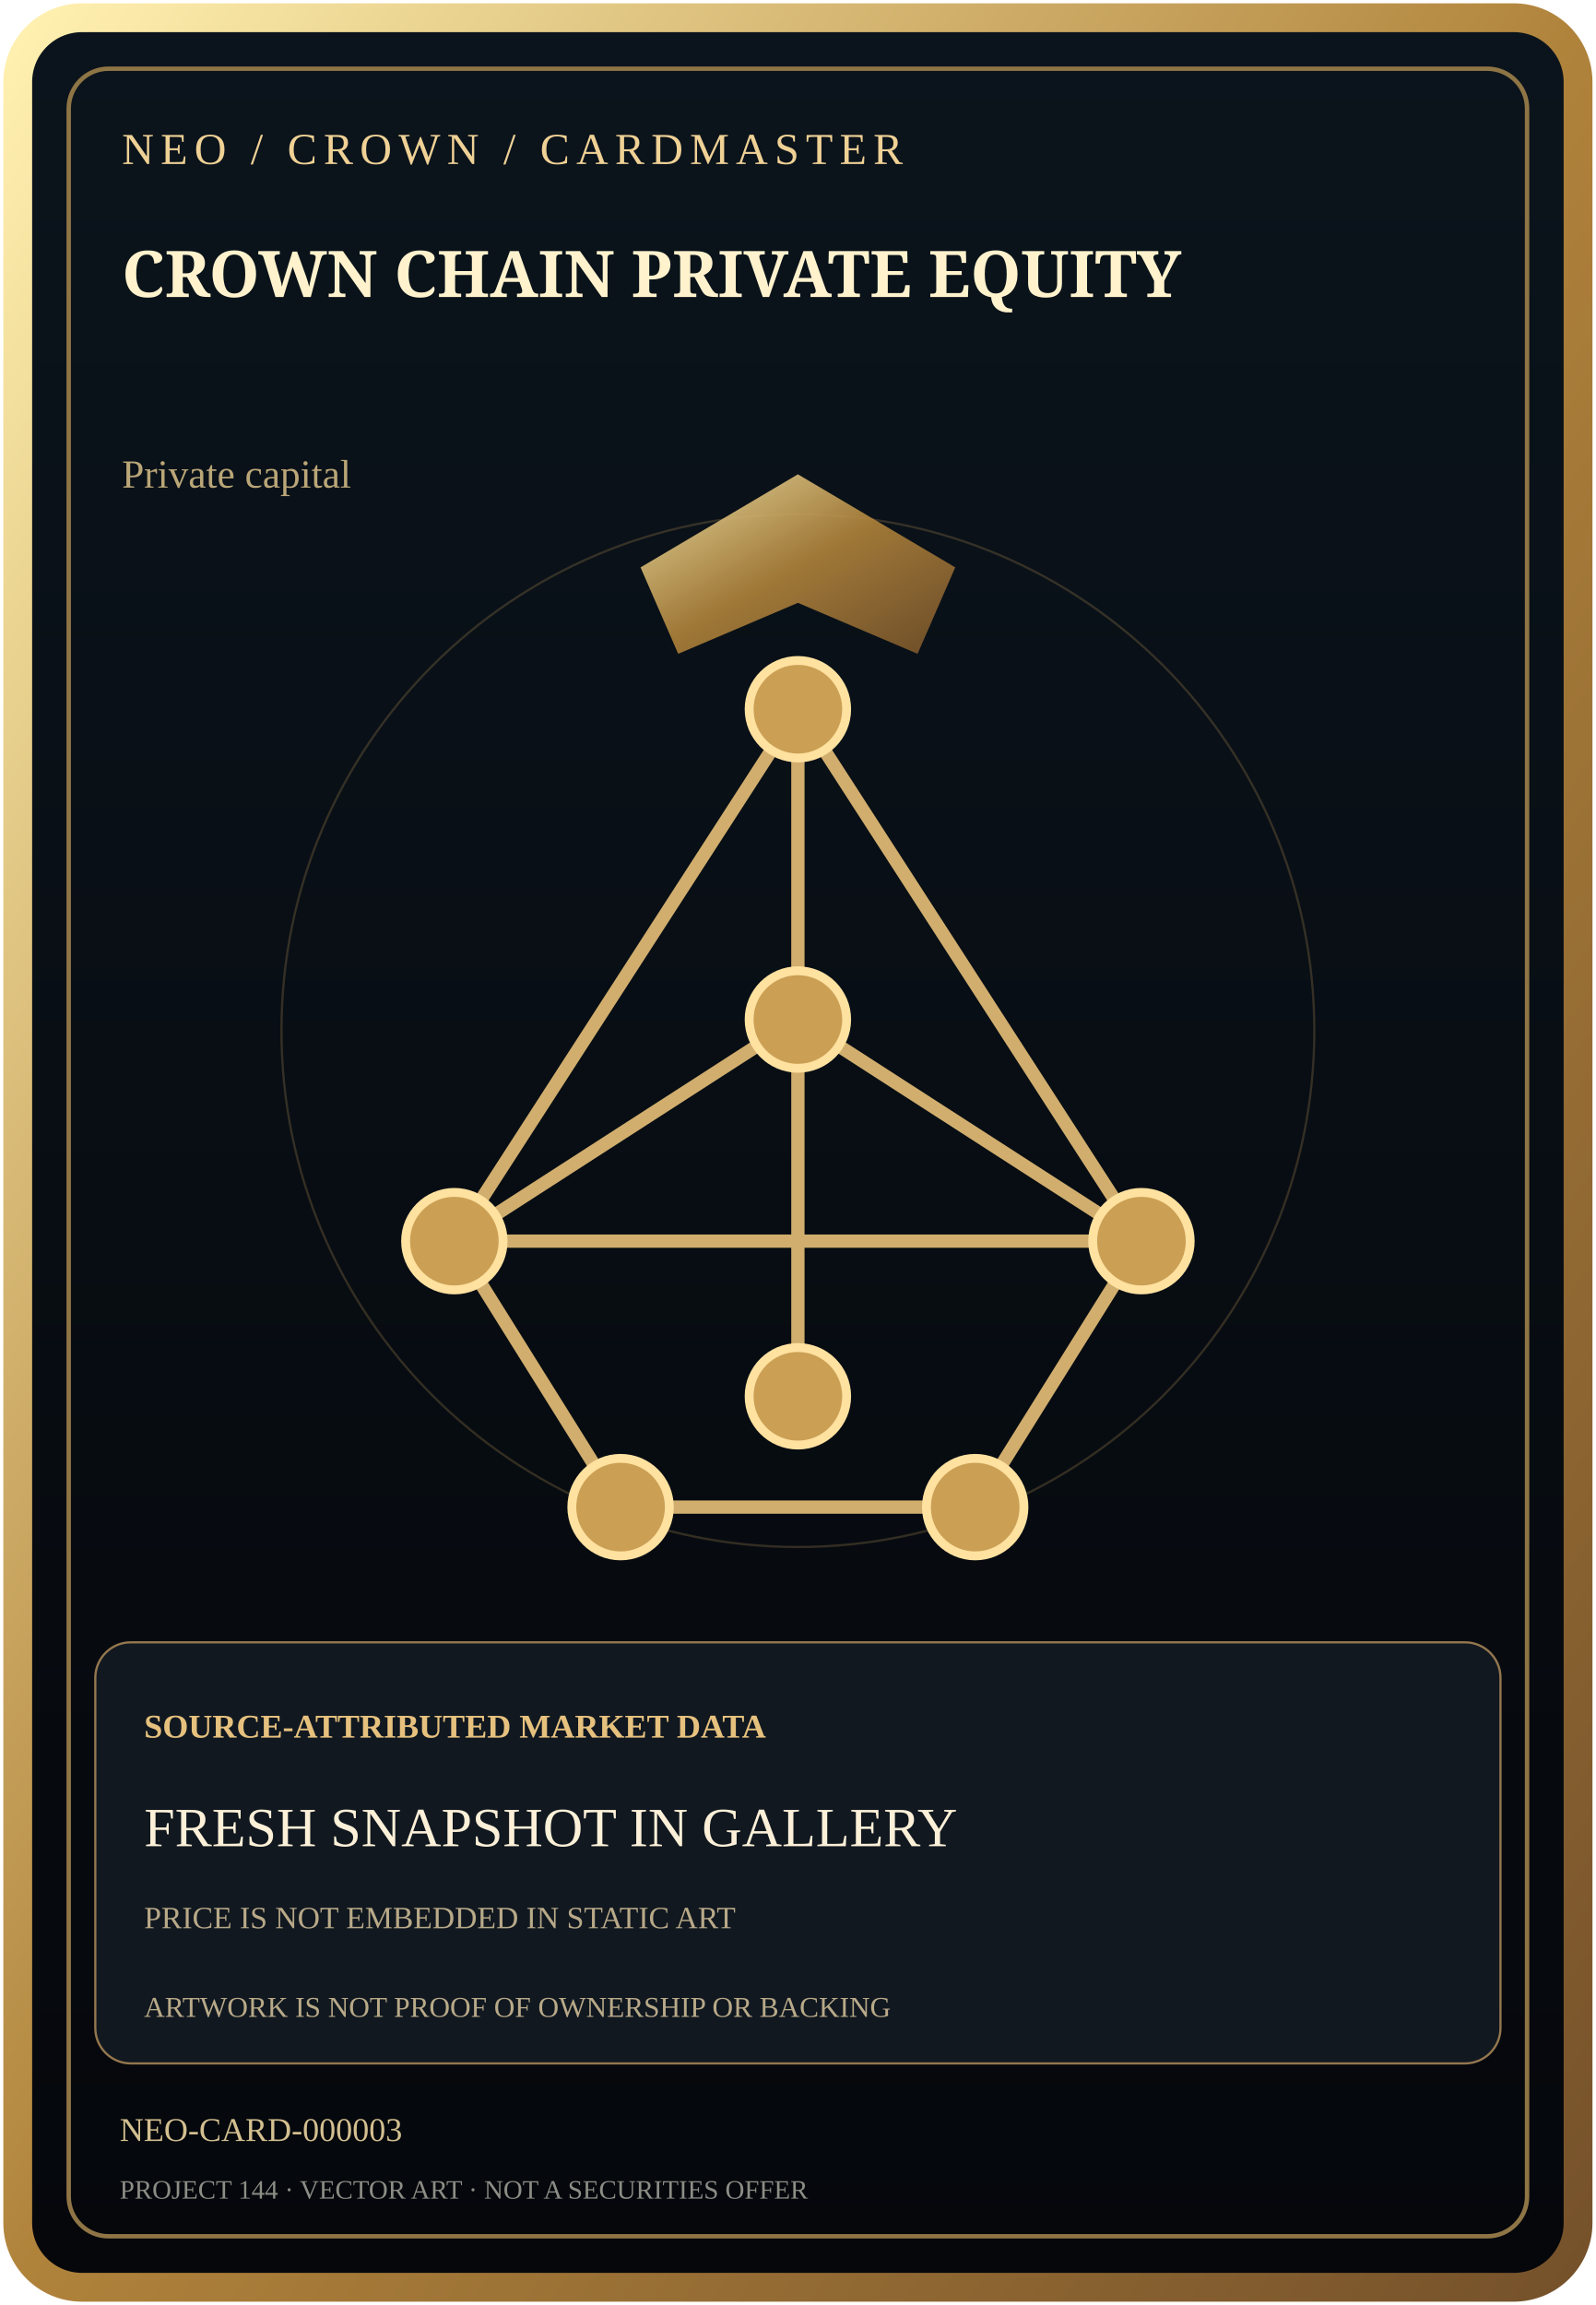
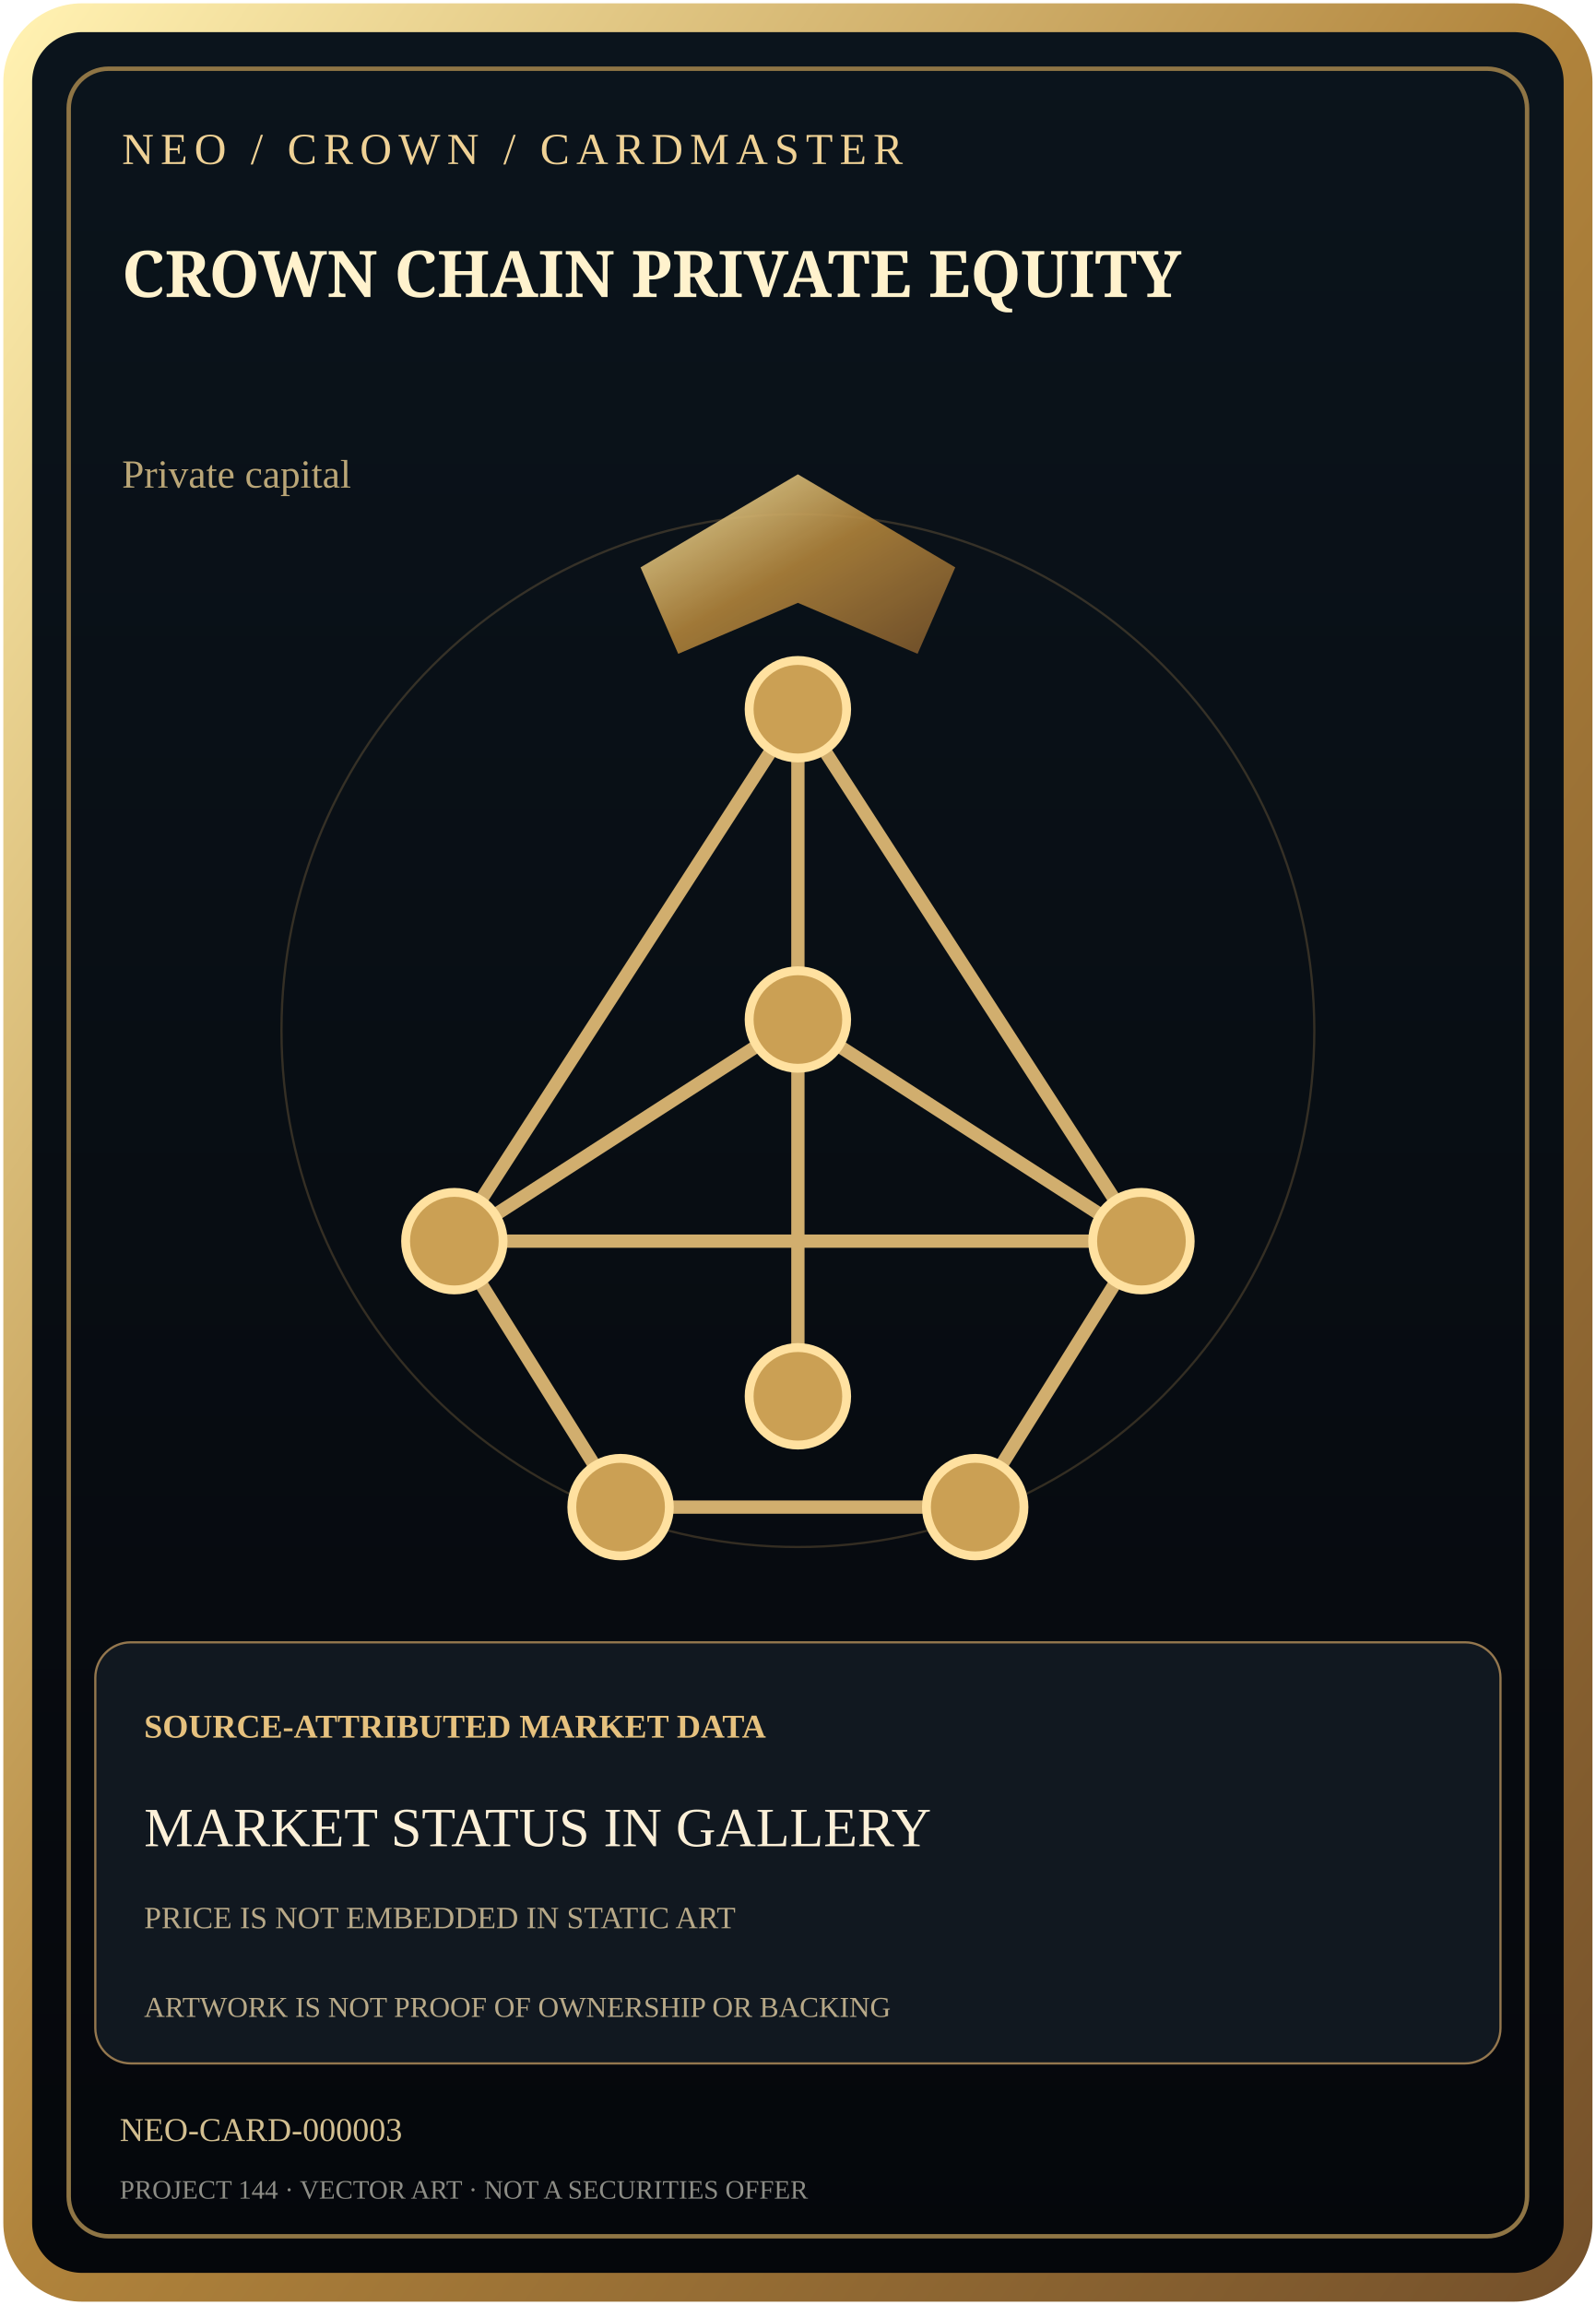
<svg xmlns="http://www.w3.org/2000/svg" width="720" height="1040" viewBox="0 0 720 1040" role="img" aria-label="CROWN CHAIN PRIVATE EQUITY front Crown Card">
  <defs>
    <linearGradient id="bg" x2="0" y2="1">
      <stop stop-color="#0b141c" />
      <stop offset="1" stop-color="#05070b" />
    </linearGradient>
    <linearGradient id="gold" x2="1" y2="1">
      <stop stop-color="#fff0b0" />
      <stop offset=".5" stop-color="#b0833b" />
      <stop offset="1" stop-color="#76522b" />
    </linearGradient>
    <linearGradient id="obsidian" x2="1" y2="1">
      <stop stop-color="#162c34" />
      <stop offset="1" stop-color="#090a10" />
    </linearGradient>
  </defs>
  <rect x="8" y="8" width="704" height="1024" rx="29" fill="url(#bg)" stroke="url(#gold)" stroke-width="13" />
  <rect x="31" y="31" width="658" height="978" rx="18" fill="none" stroke="#8f7545" stroke-width="2" />
  <circle cx="360" cy="465" r="233" fill="none" stroke="#ad8a51" stroke-width="1" opacity=".27" />
  <text x="55" y="74" fill="#efd195" font-size="20" letter-spacing="3">NEO  /  CROWN  /  CARDMASTER</text>
  <text x="55" y="134" fill="#fff2cd" font-size="29" font-family="Georgia,serif" font-weight="bold">CROWN CHAIN PRIVATE EQUITY</text>
  <text x="55" y="220" fill="#baa677" font-size="18">Private capital</text>
  <path d="M205 560L360 320L515 560L205 560L360 460L515 560 M360 320V630 M205 560L280 680L440 680L515 560" fill="none" stroke="#d1ae6e" stroke-width="6" />
  <circle cx="360" cy="320" r="22" fill="#cba054" stroke="#ffe1a0" stroke-width="4" />
  <circle cx="205" cy="560" r="22" fill="#cba054" stroke="#ffe1a0" stroke-width="4" />
  <circle cx="515" cy="560" r="22" fill="#cba054" stroke="#ffe1a0" stroke-width="4" />
  <circle cx="360" cy="460" r="22" fill="#cba054" stroke="#ffe1a0" stroke-width="4" />
  <circle cx="280" cy="680" r="22" fill="#cba054" stroke="#ffe1a0" stroke-width="4" />
  <circle cx="440" cy="680" r="22" fill="#cba054" stroke="#ffe1a0" stroke-width="4" />
  <circle cx="360" cy="630" r="22" fill="#cba054" stroke="#ffe1a0" stroke-width="4" />
  <path d="M289 256L360 214L431 256L414 295L360 272L306 295Z" fill="url(#gold)" opacity=".9" />
  <rect x="43" y="741" width="634" height="190" rx="16" fill="#111820" stroke="#94774e" />
  <text x="65" y="784" fill="#e6c17e" font-size="15" font-weight="bold">SOURCE-ATTRIBUTED MARKET DATA</text>
-   <text x="65" y="833" fill="#fcf0d8" font-size="25">FRESH SNAPSHOT IN GALLERY</text>
+   <text x="65" y="833" fill="#fcf0d8" font-size="25">MARKET STATUS IN GALLERY</text>
  <text x="65" y="870" fill="#b8a988" font-size="14">PRICE IS NOT EMBEDDED IN STATIC ART</text>
  <text x="65" y="910" fill="#b8a988" font-size="13">ARTWORK IS NOT PROOF OF OWNERSHIP OR BACKING</text>
  <text x="54" y="966" fill="#d3bf90" font-size="15">NEO-CARD-000003</text>
  <text x="54" y="992" fill="#8d8d86" font-size="12">PROJECT 144 · VECTOR ART · NOT A SECURITIES OFFER</text>
</svg>
